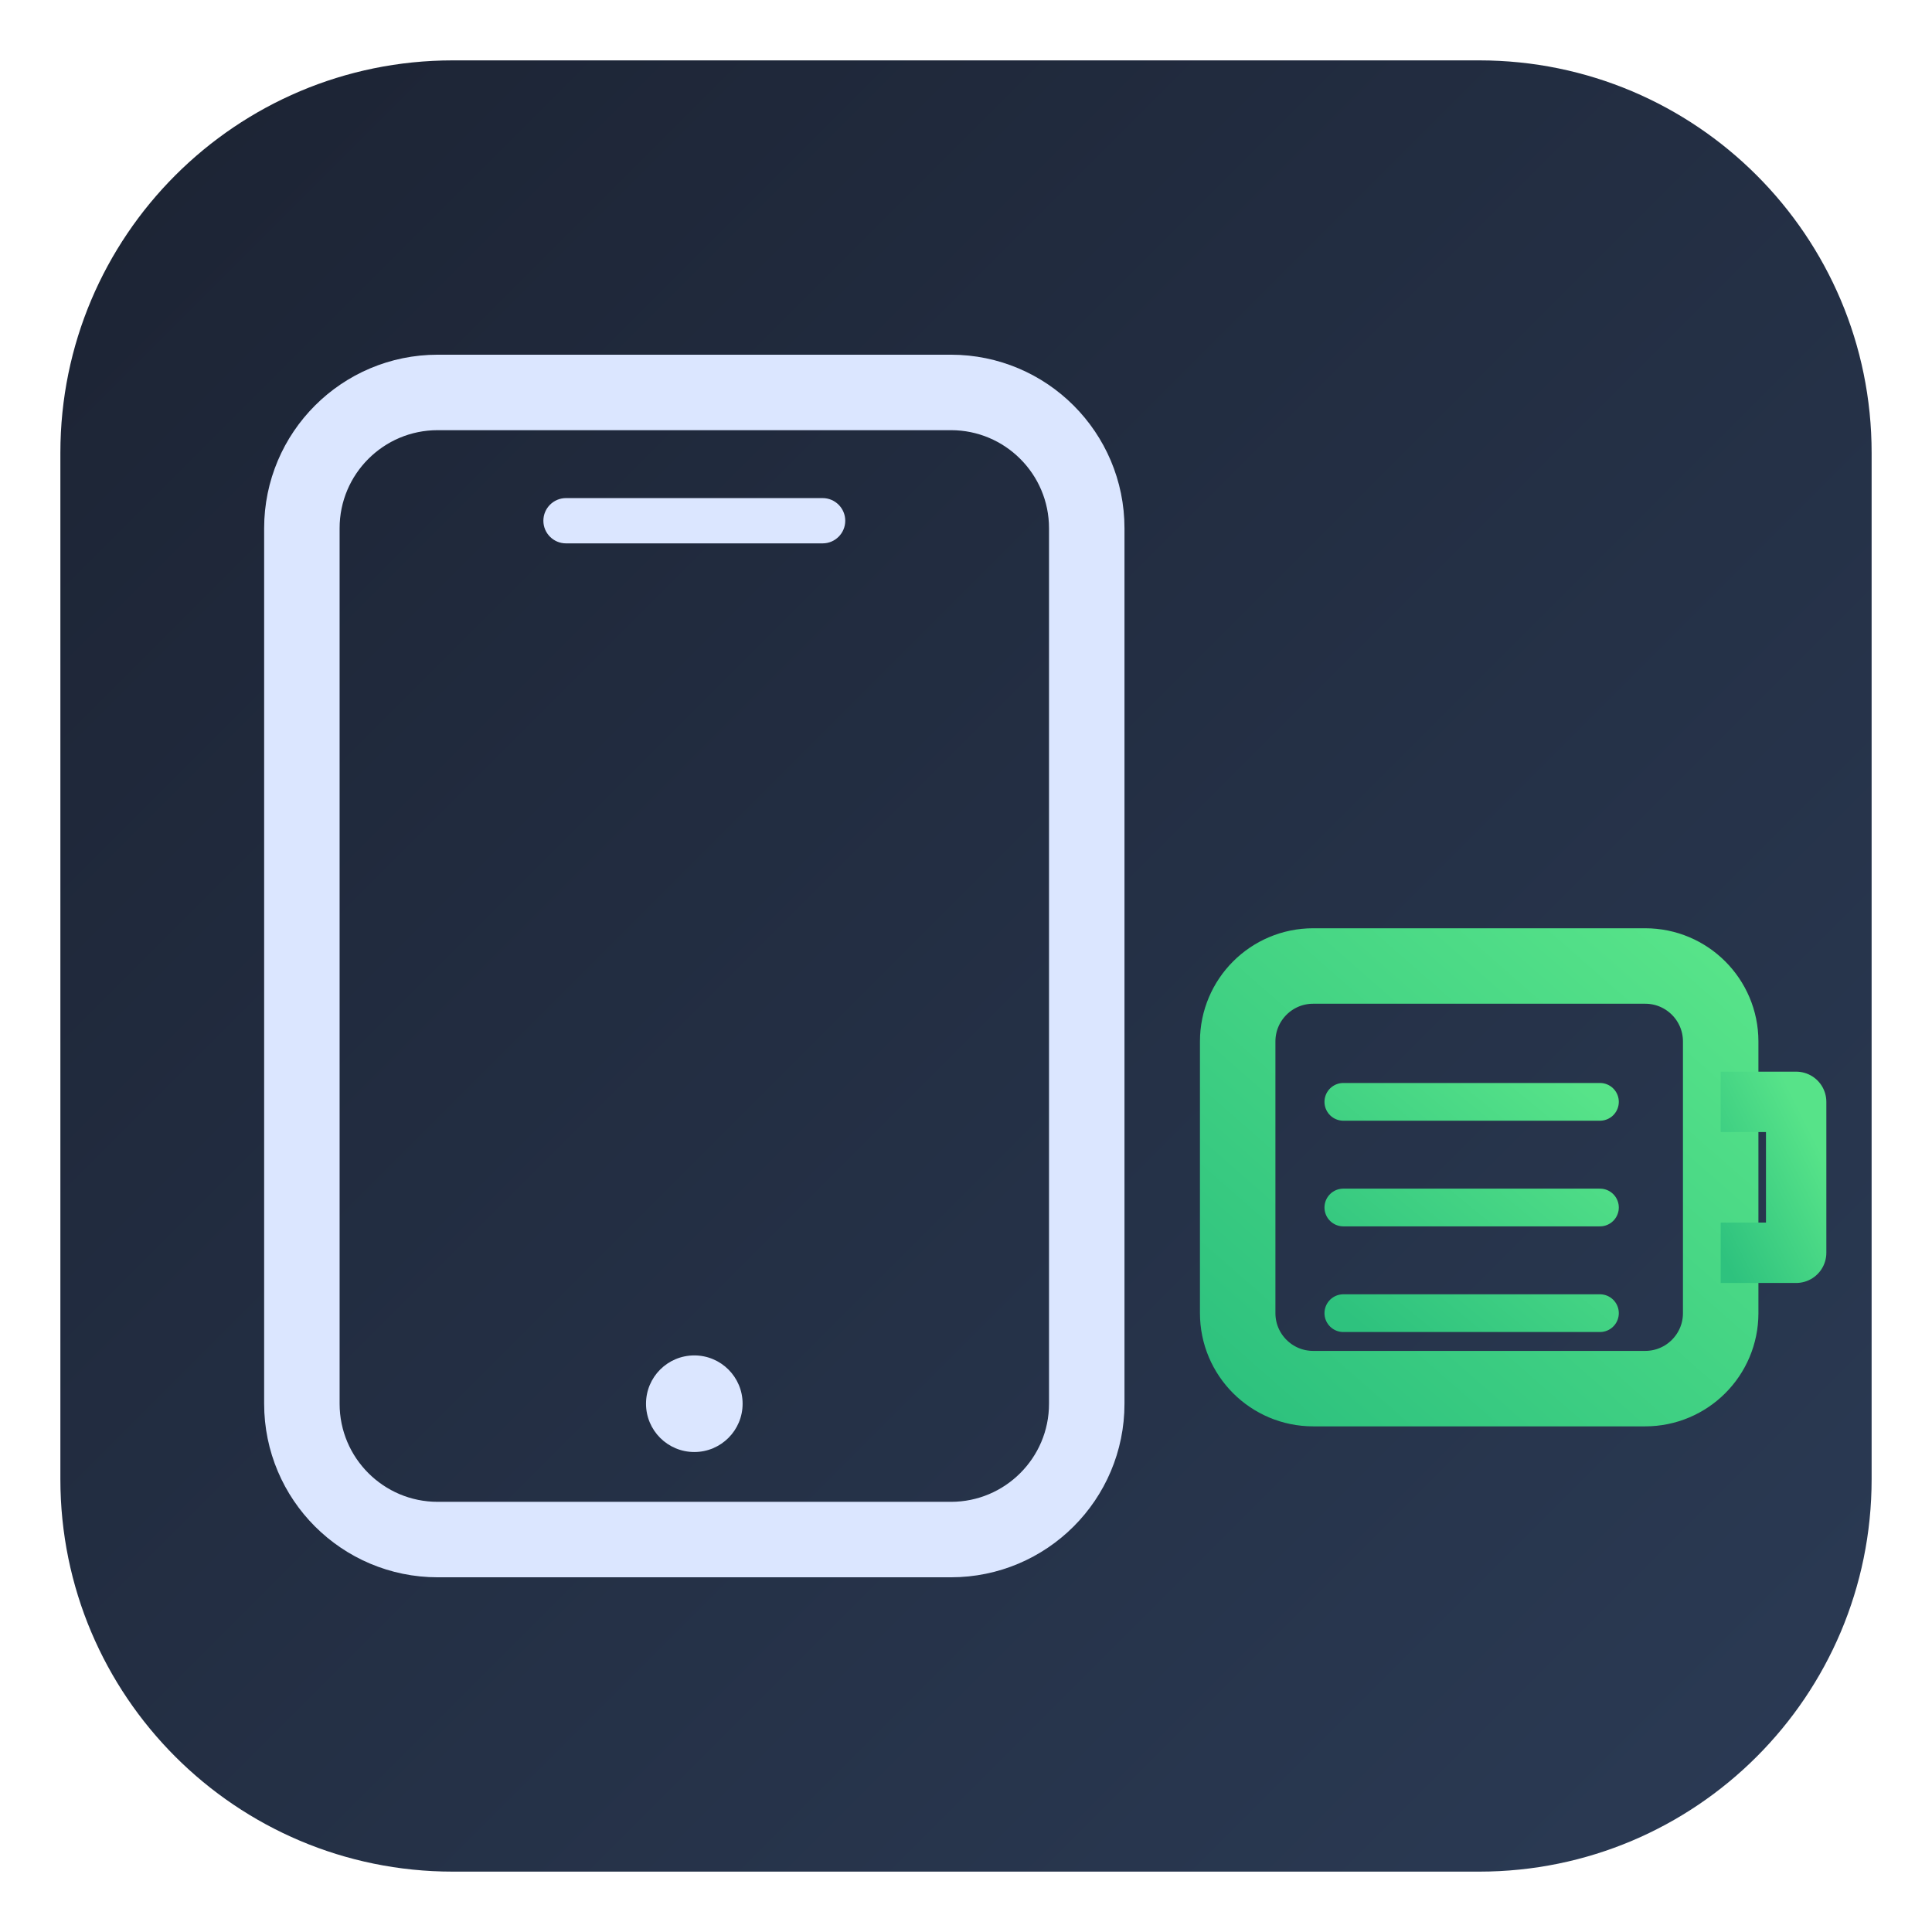
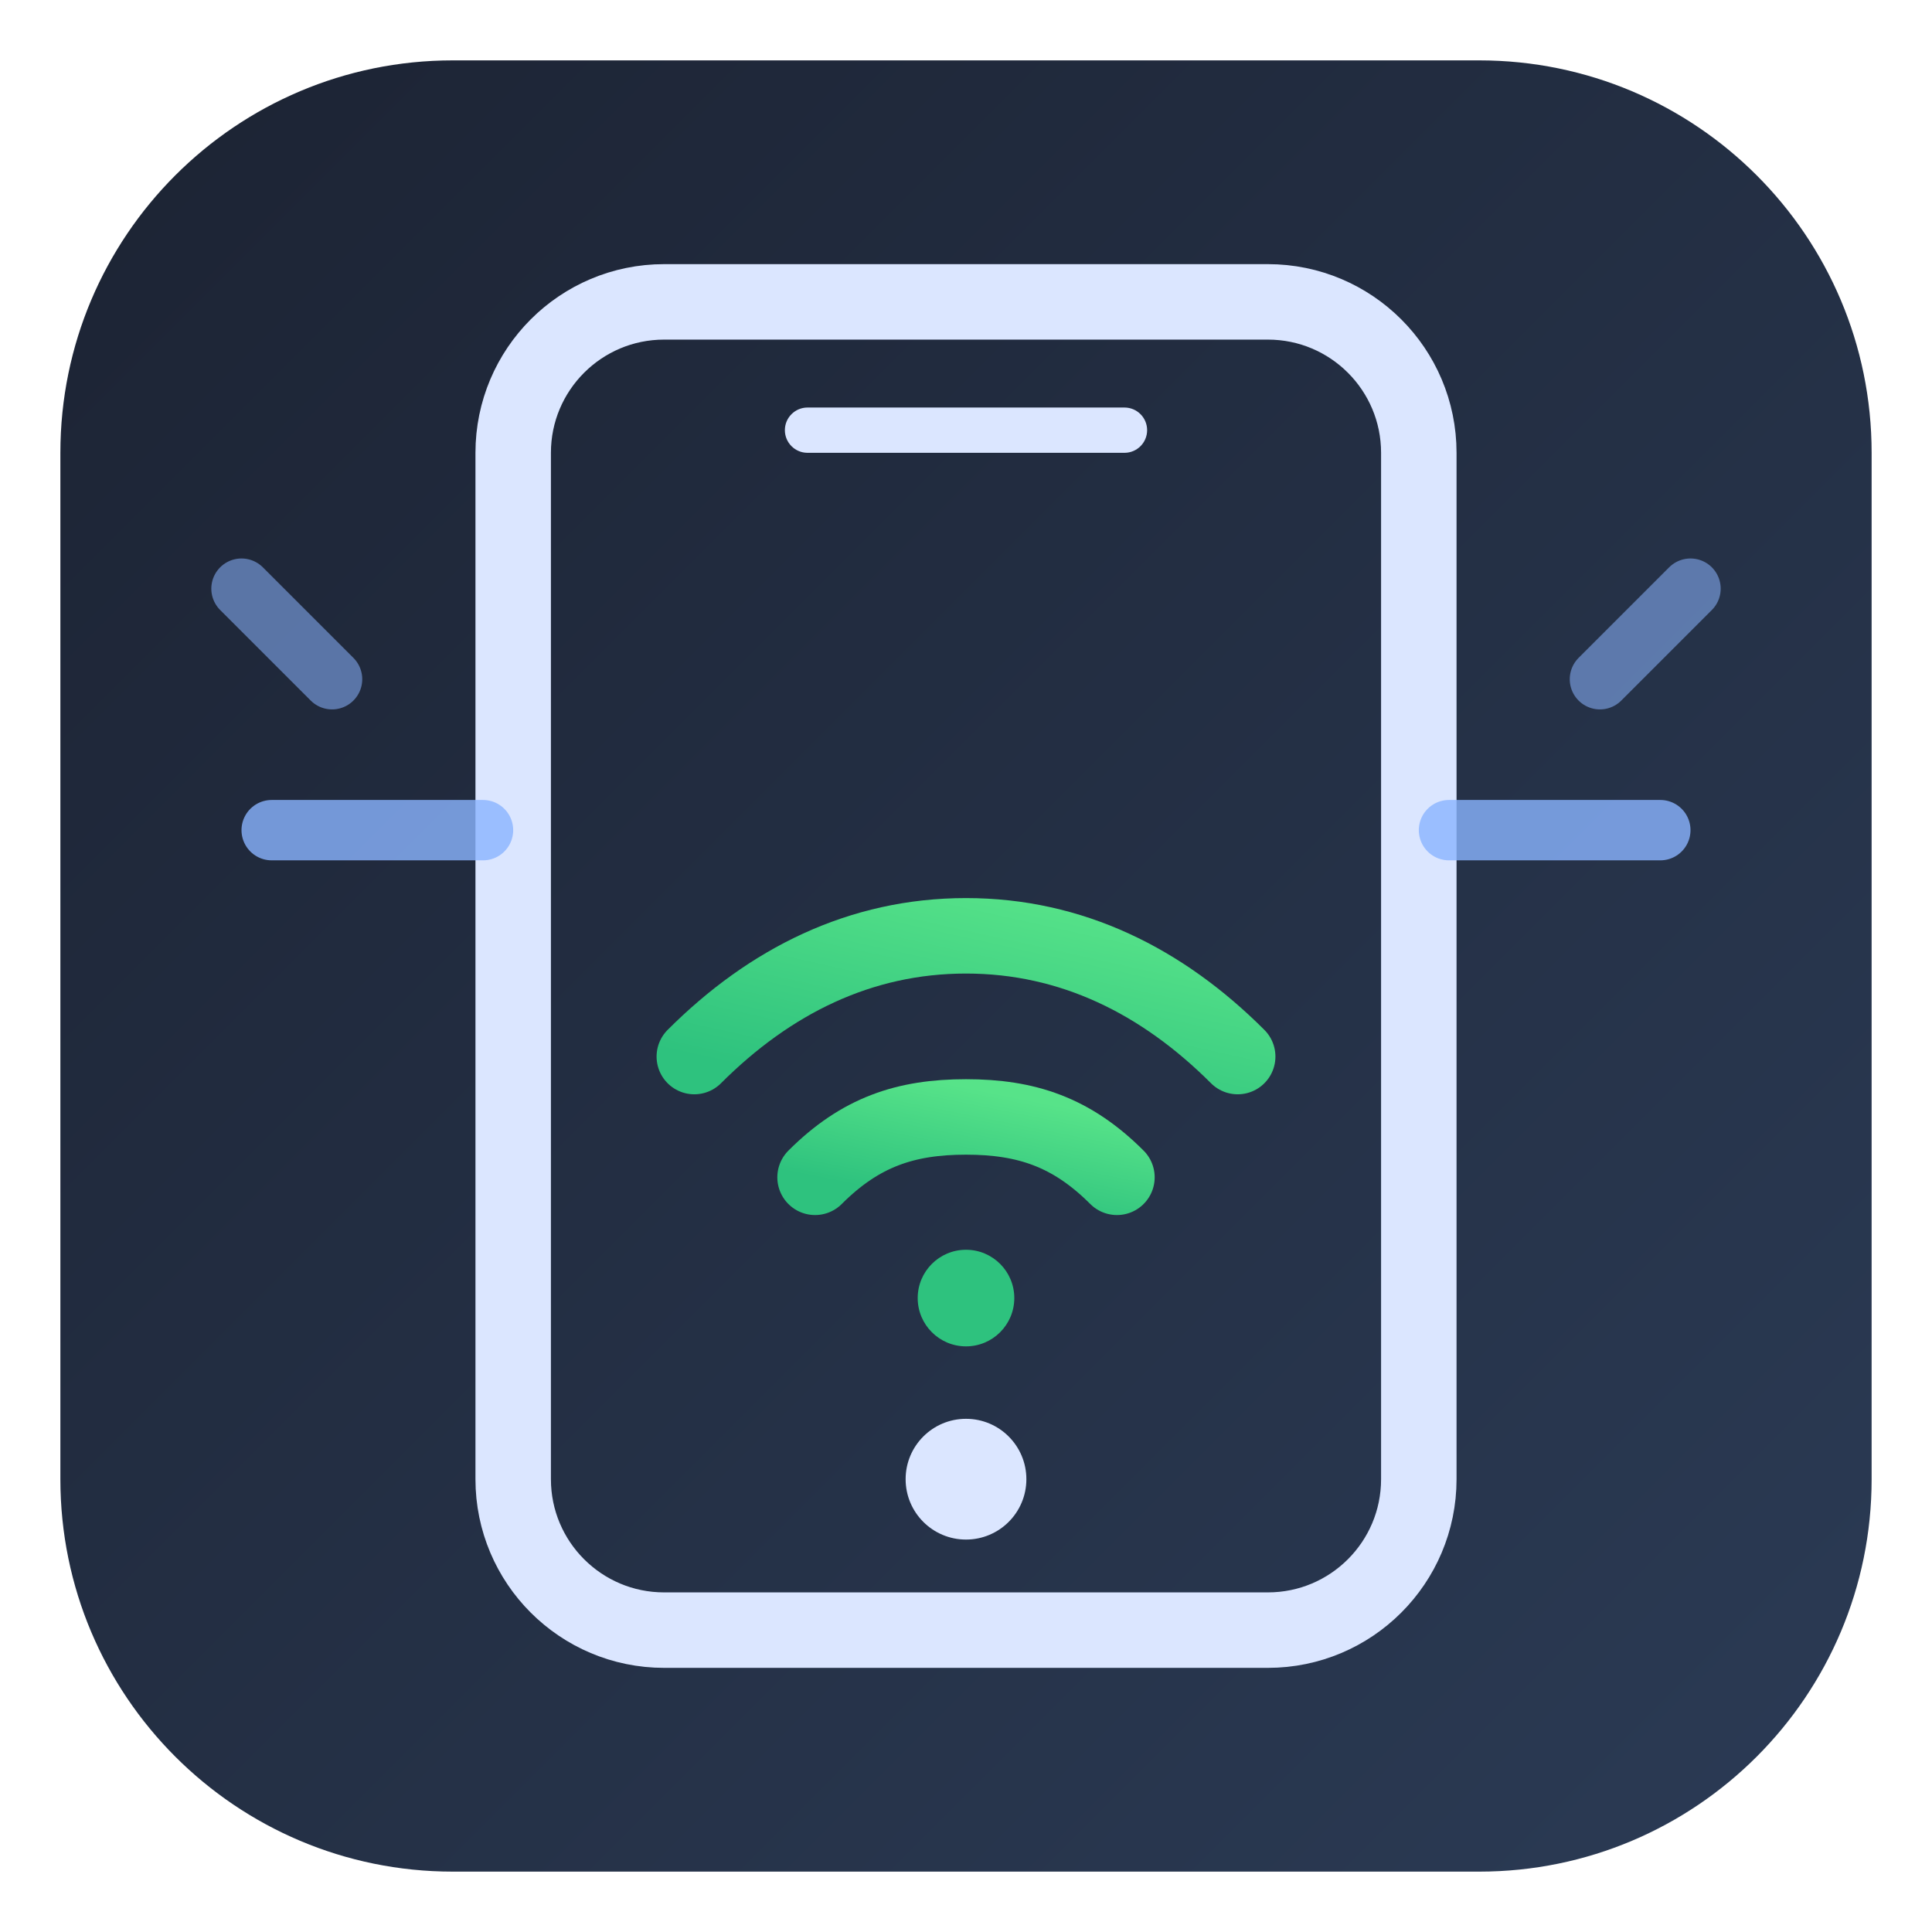
<svg xmlns="http://www.w3.org/2000/svg" width="128" height="128" viewBox="0 0 128 128">
  <defs>
    <linearGradient id="bg" x1="0" y1="0" x2="1" y2="1">
      <stop offset="0" stop-color="#1c2333" />
      <stop offset="1" stop-color="#2b3b55" />
    </linearGradient>
    <linearGradient id="accent" x1="0" y1="1" x2="1" y2="0">
      <stop offset="0" stop-color="#2ec27e" />
      <stop offset="1" stop-color="#57e389" />
    </linearGradient>
  </defs>
  <rect x="4" y="4" width="120" height="120" rx="26" fill="url(#bg)" />
-   <rect x="20" y="26" width="52" height="76" rx="9" fill="none" stroke="#dbe6ff" stroke-width="5" />
-   <rect x="36" y="33" width="20" height="3" rx="1.5" fill="#dbe6ff" />
-   <circle cx="46" cy="93" r="3.2" fill="#dbe6ff" />
-   <path d="M72 78 H84" fill="none" stroke="url(#accent)" stroke-width="5" stroke-linecap="round" />
-   <rect x="82" y="64" width="32" height="28" rx="5" fill="none" stroke="url(#accent)" stroke-width="5" />
-   <path d="M89 73 h17 M89 80 h17 M89 87 h17" stroke="url(#accent)" stroke-width="2.5" stroke-linecap="round" />
-   <path d="M114 73 h5 v10 h-5" fill="none" stroke="url(#accent)" stroke-width="4" stroke-linejoin="round" />
+   <rect x="34" y="20" width="60" height="88" rx="10" fill="none" stroke="#dbe6ff" stroke-width="5" />
+   <rect x="52" y="27" width="24" height="3" rx="1.5" fill="#dbe6ff" />
+   <circle cx="64" cy="98" r="4" fill="#dbe6ff" />
+   <path d="M46 70c5-5 11-8 18-8s13 3 18 8" fill="none" stroke="url(#accent)" stroke-width="5" stroke-linecap="round" />
+   <path d="M54 78c3-3 6-4 10-4s7 1 10 4" fill="none" stroke="url(#accent)" stroke-width="5" stroke-linecap="round" />
+   <circle cx="64" cy="86" r="3.2" fill="#2ec27e" />
+   <path d="M18 55h14M96 55h14" stroke="#8ab4ff" stroke-width="4" stroke-linecap="round" opacity="0.8" />
+   <path d="M22 45l-6-6M106 45l6-6" stroke="#8ab4ff" stroke-width="4" stroke-linecap="round" opacity="0.55" />
</svg>
